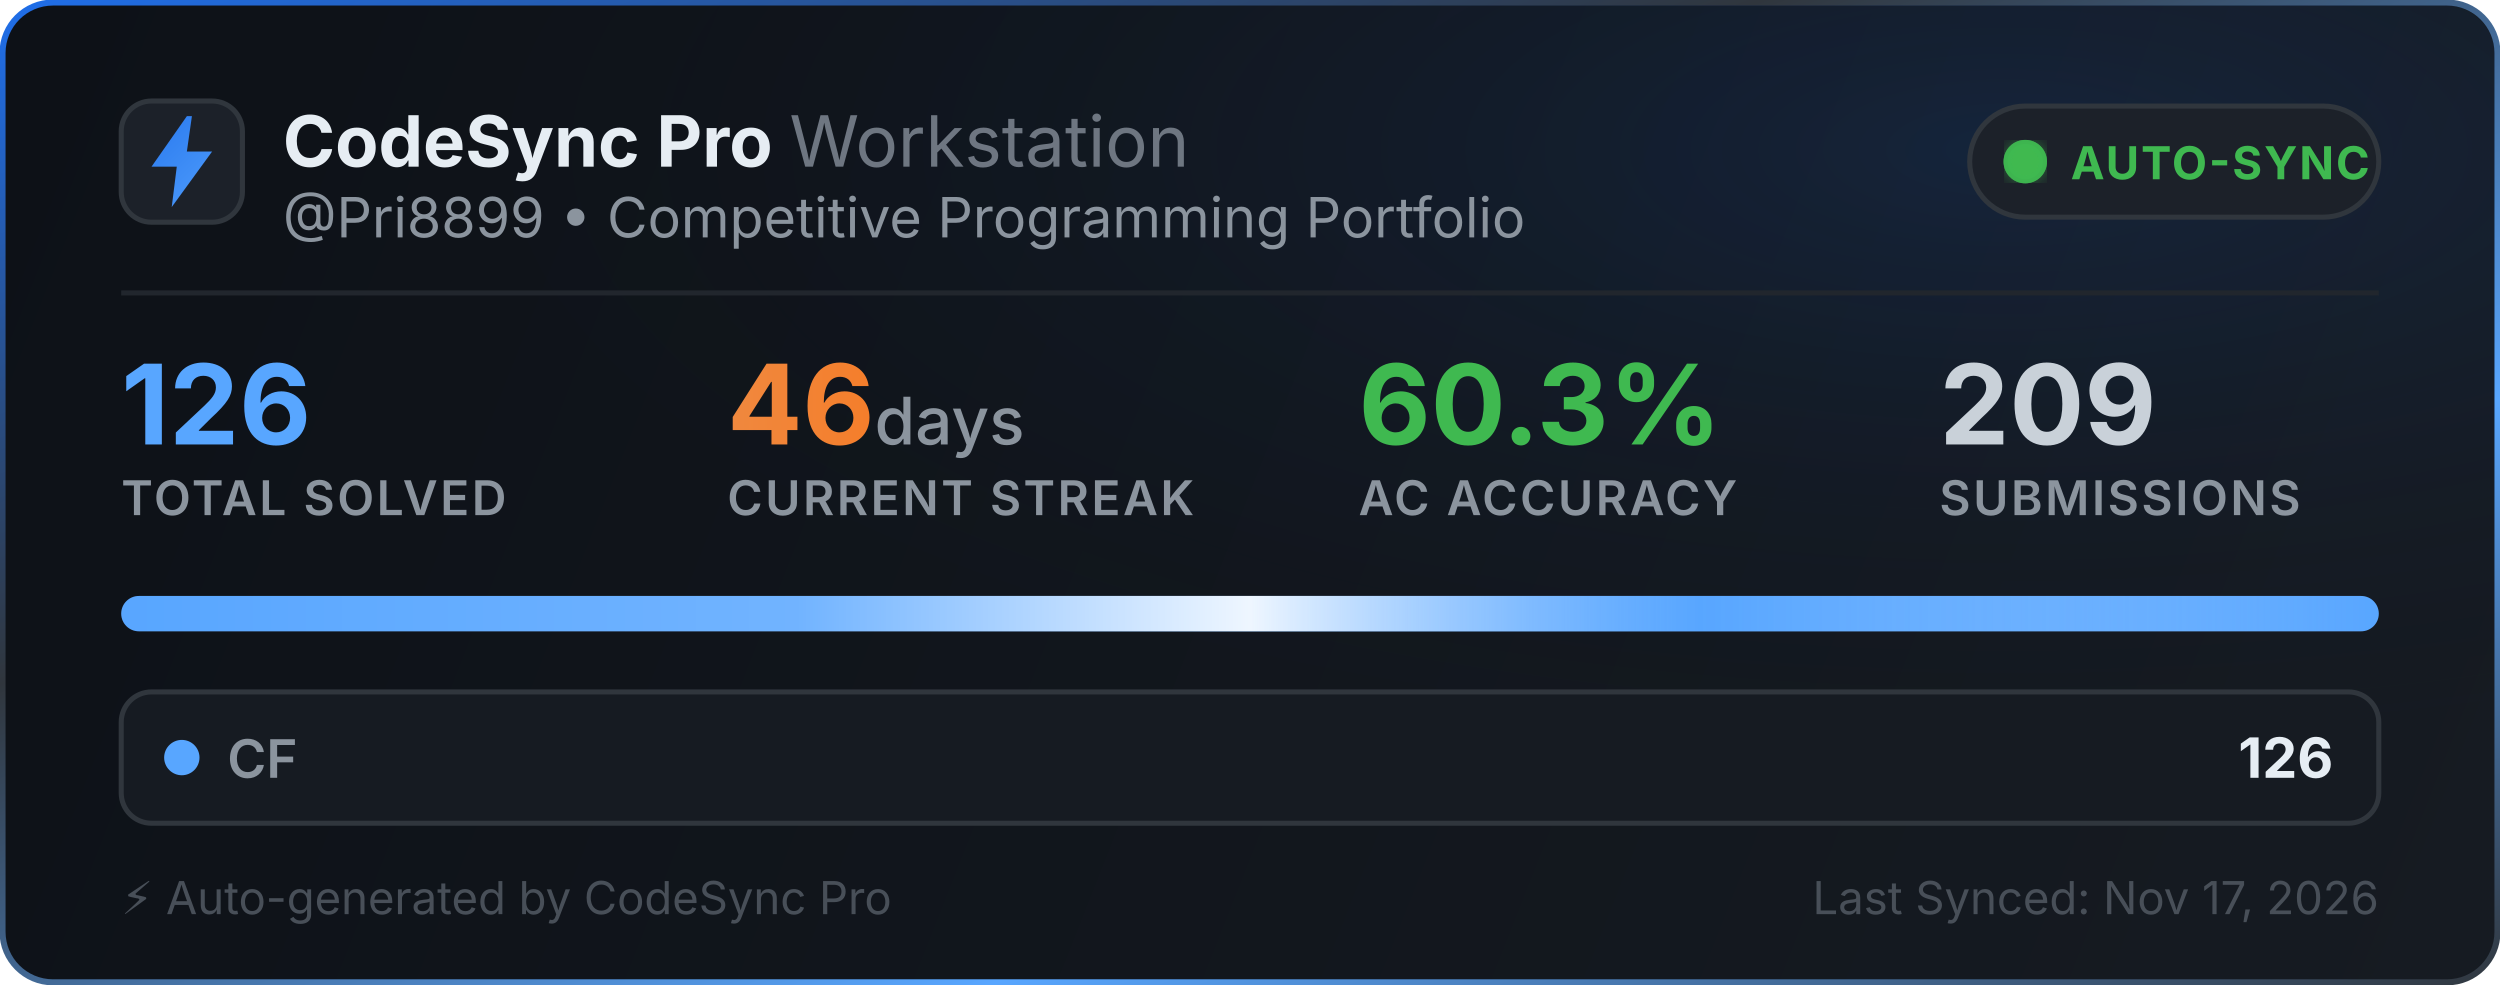
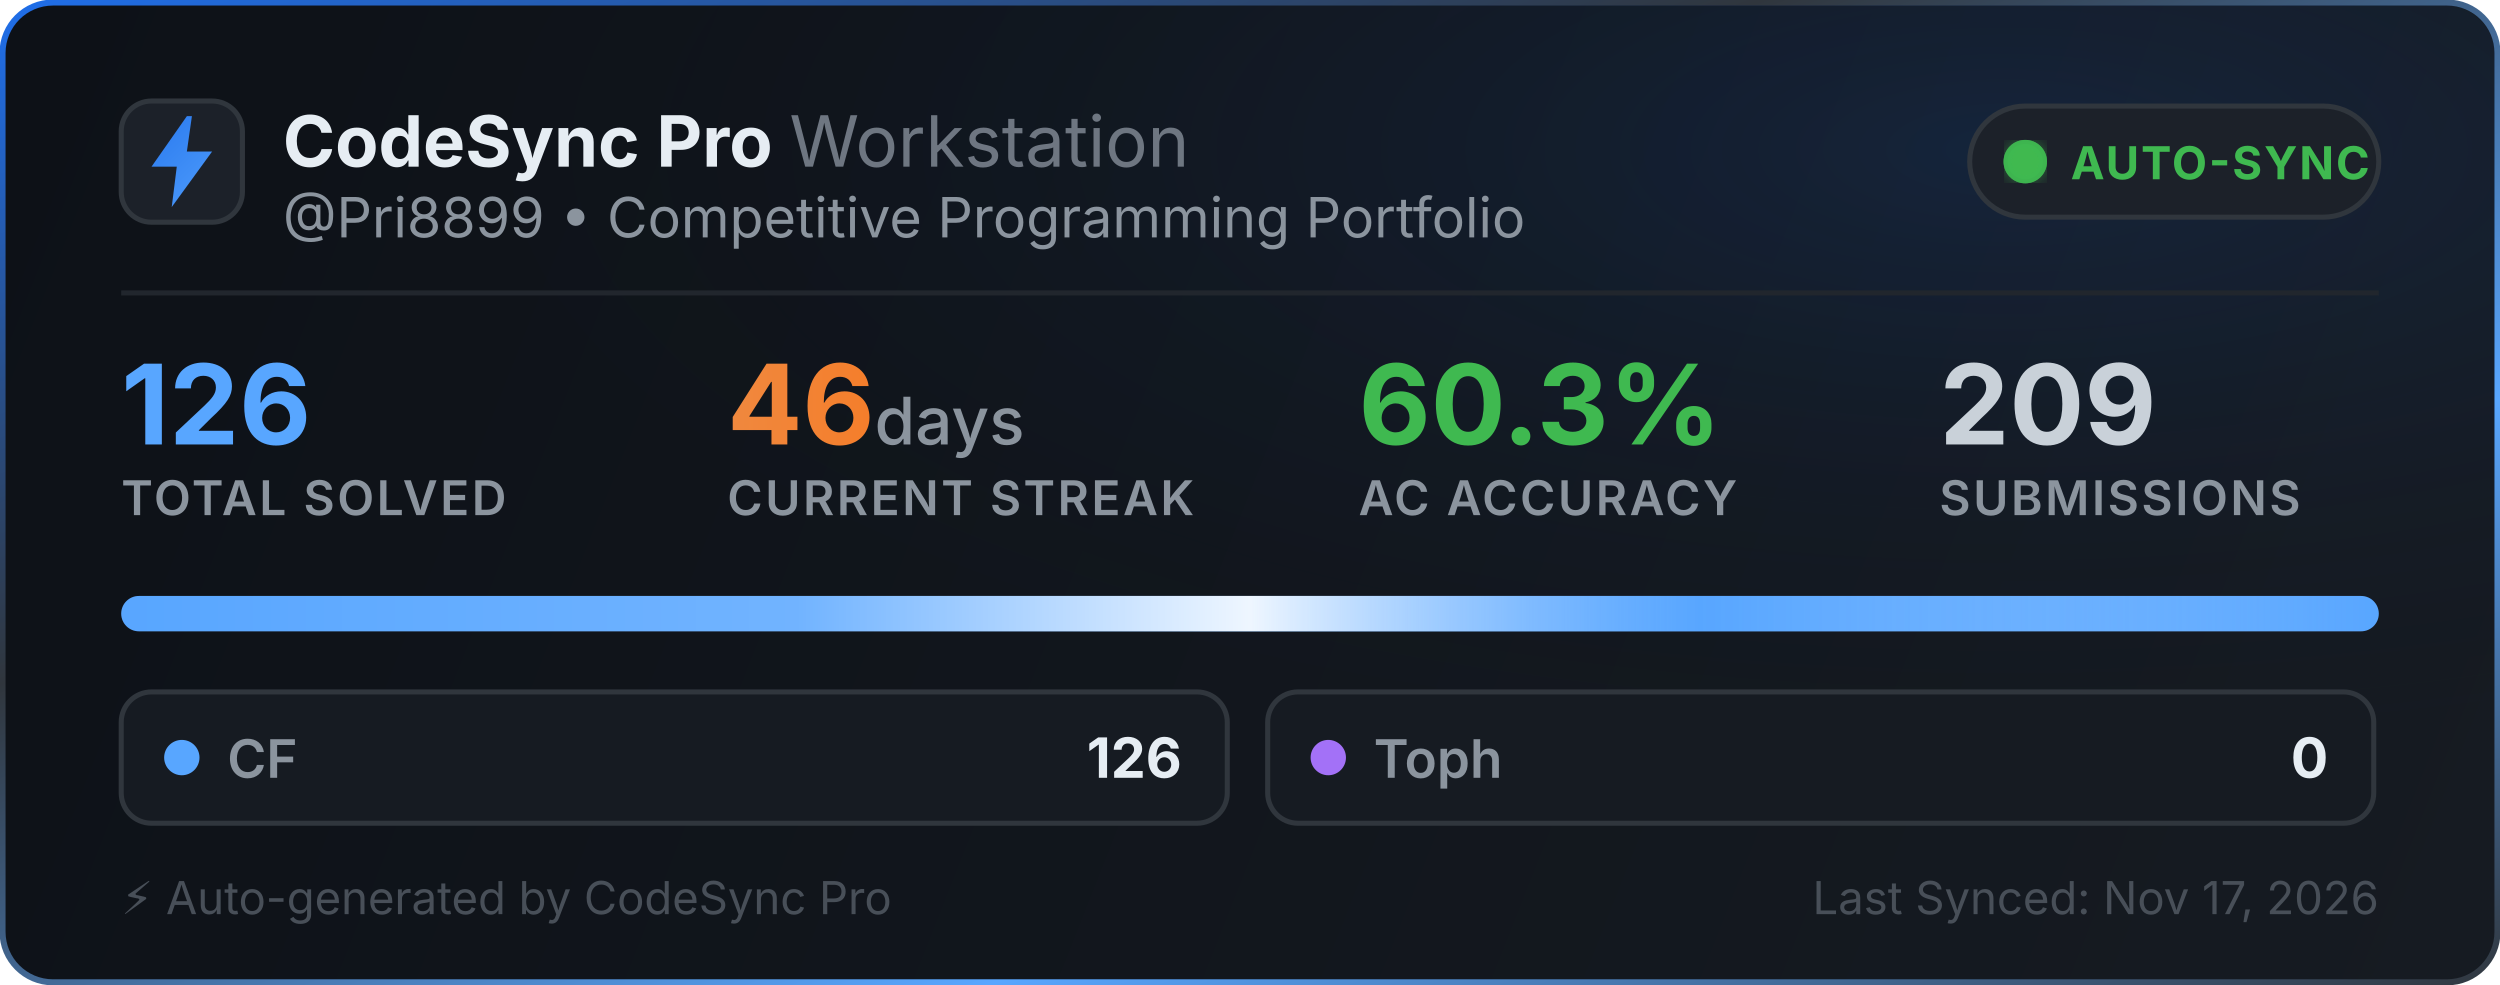
<svg xmlns="http://www.w3.org/2000/svg" width="495" height="195" viewBox="0 0 495 195" fill="none">
  <defs>
    <linearGradient id="bg" x1="0" y1="0" x2="495" y2="195" gradientUnits="userSpaceOnUse">
      <stop offset="0%" stop-color="#0d1117" />
      <stop offset="100%" stop-color="#161b22" />
    </linearGradient>
    <linearGradient id="border-flow" x1="0%" y1="0%" x2="100%" y2="100%">
      <stop offset="0%" stop-color="#1f6feb">
        <animate attributeName="stop-color" values="#1f6feb; #58a6ff; #3fb950; #1f6feb" dur="6s" repeatCount="indefinite" />
      </stop>
      <stop offset="35%" stop-color="#30363d">
        <animate attributeName="stop-color" values="#30363d; #1f6feb; #30363d; #30363d" dur="6s" repeatCount="indefinite" />
      </stop>
      <stop offset="70%" stop-color="#58a6ff">
        <animate attributeName="stop-color" values="#58a6ff; #3fb950; #1f6feb; #58a6ff" dur="6s" repeatCount="indefinite" />
      </stop>
      <stop offset="100%" stop-color="#30363d">
        <animate attributeName="stop-color" values="#30363d; #30363d; #58a6ff; #30363d" dur="6s" repeatCount="indefinite" />
      </stop>
    </linearGradient>
    <radialGradient id="aurora" cx="80%" cy="15%" r="65%">
      <stop offset="0%" stop-color="#1f6feb" stop-opacity="0.14">
        <animate attributeName="stop-opacity" values="0.06; 0.22; 0.06" dur="3.5s" repeatCount="indefinite" />
      </stop>
      <stop offset="100%" stop-color="#0d1117" stop-opacity="0" />
    </radialGradient>
    <linearGradient id="icon-grad" x1="0" y1="0" x2="24" y2="24" gradientUnits="userSpaceOnUse">
      <stop offset="0%" stop-color="#1f6feb">
        <animate attributeName="stop-color" values="#1f6feb; #58a6ff; #388bfd; #1f6feb" dur="2.5s" repeatCount="indefinite" />
      </stop>
      <stop offset="100%" stop-color="#58a6ff">
        <animate attributeName="stop-color" values="#58a6ff; #79c0ff; #1f6feb; #58a6ff" dur="2.5s" repeatCount="indefinite" />
      </stop>
    </linearGradient>
    <linearGradient id="streak-flame" x1="0%" y1="0%" x2="100%" y2="0%">
      <stop offset="0%" stop-color="#f0883e">
        <animate attributeName="stop-color" values="#f0883e; #ff7b72; #f97316; #f0883e" dur="2.2s" repeatCount="indefinite" />
      </stop>
      <stop offset="100%" stop-color="#f97316">
        <animate attributeName="stop-color" values="#f97316; #f0883e; #ff7b72; #f97316" dur="2.2s" repeatCount="indefinite" />
      </stop>
    </linearGradient>
    <linearGradient id="laser-sweep" x1="0%" y1="0%" x2="100%" y2="0%">
      <stop offset="0%" stop-color="#ffffff" stop-opacity="0" />
      <stop offset="30%" stop-color="#ffffff" stop-opacity="0.15" />
      <stop offset="50%" stop-color="#ffffff" stop-opacity="0.9" />
      <stop offset="70%" stop-color="#58a6ff" stop-opacity="0.45" />
      <stop offset="100%" stop-color="#ffffff" stop-opacity="0" />
      <animate attributeName="x1" values="-150%; 150%" dur="2.4s" repeatCount="indefinite" />
      <animate attributeName="x2" values="-50%; 250%" dur="2.4s" repeatCount="indefinite" />
    </linearGradient>
    <clipPath id="bar-clip">
      <rect x="24" y="118" width="447" height="7" rx="3.5" />
    </clipPath>
    <filter id="glow">
      <feGaussianBlur stdDeviation="2" result="blur" />
      <feMerge>
        <feMergeNode in="blur" />
        <feMergeNode in="SourceGraphic" />
      </feMerge>
    </filter>
  </defs>
  <style>
    .title { font-family: -apple-system, BlinkMacSystemFont, "Segoe UI", Inter, Helvetica, Arial, sans-serif; font-size: 14px; font-weight: 700; fill: #e6edf3; }
    .subtitle { font-family: -apple-system, BlinkMacSystemFont, "Segoe UI", Inter, Helvetica, Arial, sans-serif; font-size: 11px; fill: #8b949e; }
    .stat-val { font-family: -apple-system, BlinkMacSystemFont, "Segoe UI", Inter, Helvetica, Arial, sans-serif; font-weight: 700; }
    .stat-lbl { font-family: -apple-system, BlinkMacSystemFont, "Segoe UI", Inter, Helvetica, Arial, sans-serif; font-size: 9.5px; font-weight: 600; fill: #8b949e; letter-spacing: 0.5px; }
  </style>
  <rect x="0.5" y="0.5" width="494" height="194" rx="10" fill="url(#bg)" stroke="url(#border-flow)" stroke-width="1.2" />
  <rect x="1" y="1" width="493" height="193" rx="10" fill="url(#aurora)" pointer-events="none" />
  <g transform="translate(24, 20)">
    <rect width="24" height="24" rx="6" fill="#1c2129" stroke="#30363d" stroke-width="1" />
    <path d="M13 3L6 13h5l-1 8 8-11h-5l1-7z" fill="url(#icon-grad)" />
  </g>
  <g>
    <text x="56" y="33" class="title">CodeSync Pro <tspan font-weight="400" fill="#6e7681">Workstation</tspan>
    </text>
    <text x="56" y="47" class="subtitle">@Pri8899 • Competitive Programming Portfolio</text>
  </g>
  <g transform="translate(390, 21)">
    <rect width="81" height="22" rx="11" fill="#1c2129" stroke="#30363d" stroke-width="1" />
    <circle cx="11" cy="11" r="3.5" fill="#3fb950" filter="url(#glow)" />
    <circle cx="11" cy="11" r="3.5" fill="none" stroke="#3fb950" stroke-width="1.6" opacity="0.8">
      <animate attributeName="r" values="3.5; 10" dur="2s" repeatCount="indefinite" />
      <animate attributeName="opacity" values="0.85; 0" dur="2s" repeatCount="indefinite" />
      <animate attributeName="stroke-width" values="1.6; 0.2" dur="2s" repeatCount="indefinite" />
    </circle>
    <circle cx="11" cy="11" r="3.5" fill="none" stroke="#3fb950" stroke-width="1.6" opacity="0.8">
      <animate attributeName="r" values="3.5; 10" dur="2s" begin="1s" repeatCount="indefinite" />
      <animate attributeName="opacity" values="0.85; 0" dur="2s" begin="1s" repeatCount="indefinite" />
      <animate attributeName="stroke-width" values="1.6; 0.2" dur="2s" begin="1s" repeatCount="indefinite" />
    </circle>
    <text x="20" y="14.5" font-family="-apple-system, BlinkMacSystemFont, Segoe UI, Inter, Helvetica, Arial, sans-serif" font-size="9" font-weight="700" fill="#3fb950" letter-spacing="0.4px">AUTO-SYNC</text>
  </g>
  <line x1="24" y1="58" x2="471" y2="58" stroke="#21262d" stroke-width="1" />
  <g transform="translate(24, 68)">
    <g>
      <text x="0" y="20" class="stat-val" font-size="22" fill="#58a6ff">126</text>
      <text x="0" y="34" class="stat-lbl">TOTAL SOLVED</text>
    </g>
    <g>
      <text x="120" y="20" class="stat-val" font-size="22" fill="url(#streak-flame)">46<tspan font-size="13" font-weight="500" fill="#8b949e"> days</tspan>
      </text>
      <text x="120" y="34" class="stat-lbl">CURRENT STREAK</text>
    </g>
    <g>
      <text x="245" y="20" class="stat-val" font-size="22" fill="#3fb950">60.3%</text>
      <text x="245" y="34" class="stat-lbl">AC ACCURACY</text>
    </g>
    <g>
      <text x="360" y="20" class="stat-val" font-size="22" fill="#c9d1d9">209</text>
      <text x="360" y="34" class="stat-lbl">SUBMISSIONS</text>
    </g>
  </g>
  <g>
    <rect x="24" y="118" width="447" height="7" rx="3.5" fill="#21262d" />
    <g clip-path="url(#bar-clip)">
      <rect x="24" y="118" width="447" height="7" fill="#58a6ff" />
      <rect x="24" y="118" width="447" height="7" fill="url(#laser-sweep)" />
    </g>
  </g>
  <g transform="translate(24, 137)">
-     <rect width="447" height="26" rx="6" fill="#161b22" stroke="#30363d" stroke-width="1" />
+     <rect width="219" height="26" rx="6" fill="#161b22" stroke="#30363d" stroke-width="1" />
    <circle cx="12" cy="13" r="3.5" fill="#58a6ff">
      <animate attributeName="r" values="3.0; 4.3; 3.0" dur="2s" repeatCount="indefinite" />
      <animate attributeName="opacity" values="0.75; 1; 0.75" dur="2s" repeatCount="indefinite" />
    </circle>
    <text x="21" y="17" font-family="-apple-system, BlinkMacSystemFont, Segoe UI, Inter, Helvetica, Arial, sans-serif" font-size="10.5" font-weight="600" fill="#8b949e">CF</text>
-     <text x="438" y="17" text-anchor="end" font-family="-apple-system, BlinkMacSystemFont, Segoe UI, Inter, Helvetica, Arial, sans-serif" font-size="11" font-weight="700" fill="#e6edf3">126</text>
+     <text x="210" y="17" text-anchor="end" font-family="-apple-system, BlinkMacSystemFont, Segoe UI, Inter, Helvetica, Arial, sans-serif" font-size="11" font-weight="700" fill="#e6edf3">126</text>
+   </g>
+   <g transform="translate(251, 137)">
+     <rect width="219" height="26" rx="6" fill="#161b22" stroke="#30363d" stroke-width="1" />
+     <circle cx="12" cy="13" r="3.5" fill="#a371f7">
+       <animate attributeName="r" values="3.0; 4.3; 3.0" dur="2.25s" repeatCount="indefinite" />
+       <animate attributeName="opacity" values="0.75; 1; 0.75" dur="2.25s" repeatCount="indefinite" />
+     </circle>
+     <text x="21" y="17" font-family="-apple-system, BlinkMacSystemFont, Segoe UI, Inter, Helvetica, Arial, sans-serif" font-size="10.5" font-weight="600" fill="#8b949e">Toph</text>
+     <text x="210" y="17" text-anchor="end" font-family="-apple-system, BlinkMacSystemFont, Segoe UI, Inter, Helvetica, Arial, sans-serif" font-size="11" font-weight="700" fill="#e6edf3">0</text>
  </g>
  <text x="24" y="181" font-family="-apple-system, BlinkMacSystemFont, Segoe UI, Inter, Helvetica, Arial, sans-serif" font-size="9" fill="#484f58">⚡ Auto-generated by CodeSync Pro</text>
  <text x="471" y="181" text-anchor="end" font-family="-apple-system, BlinkMacSystemFont, Segoe UI, Inter, Helvetica, Arial, sans-serif" font-size="9" fill="#484f58">Last Synced: Nov 17, 2026</text>
</svg>
